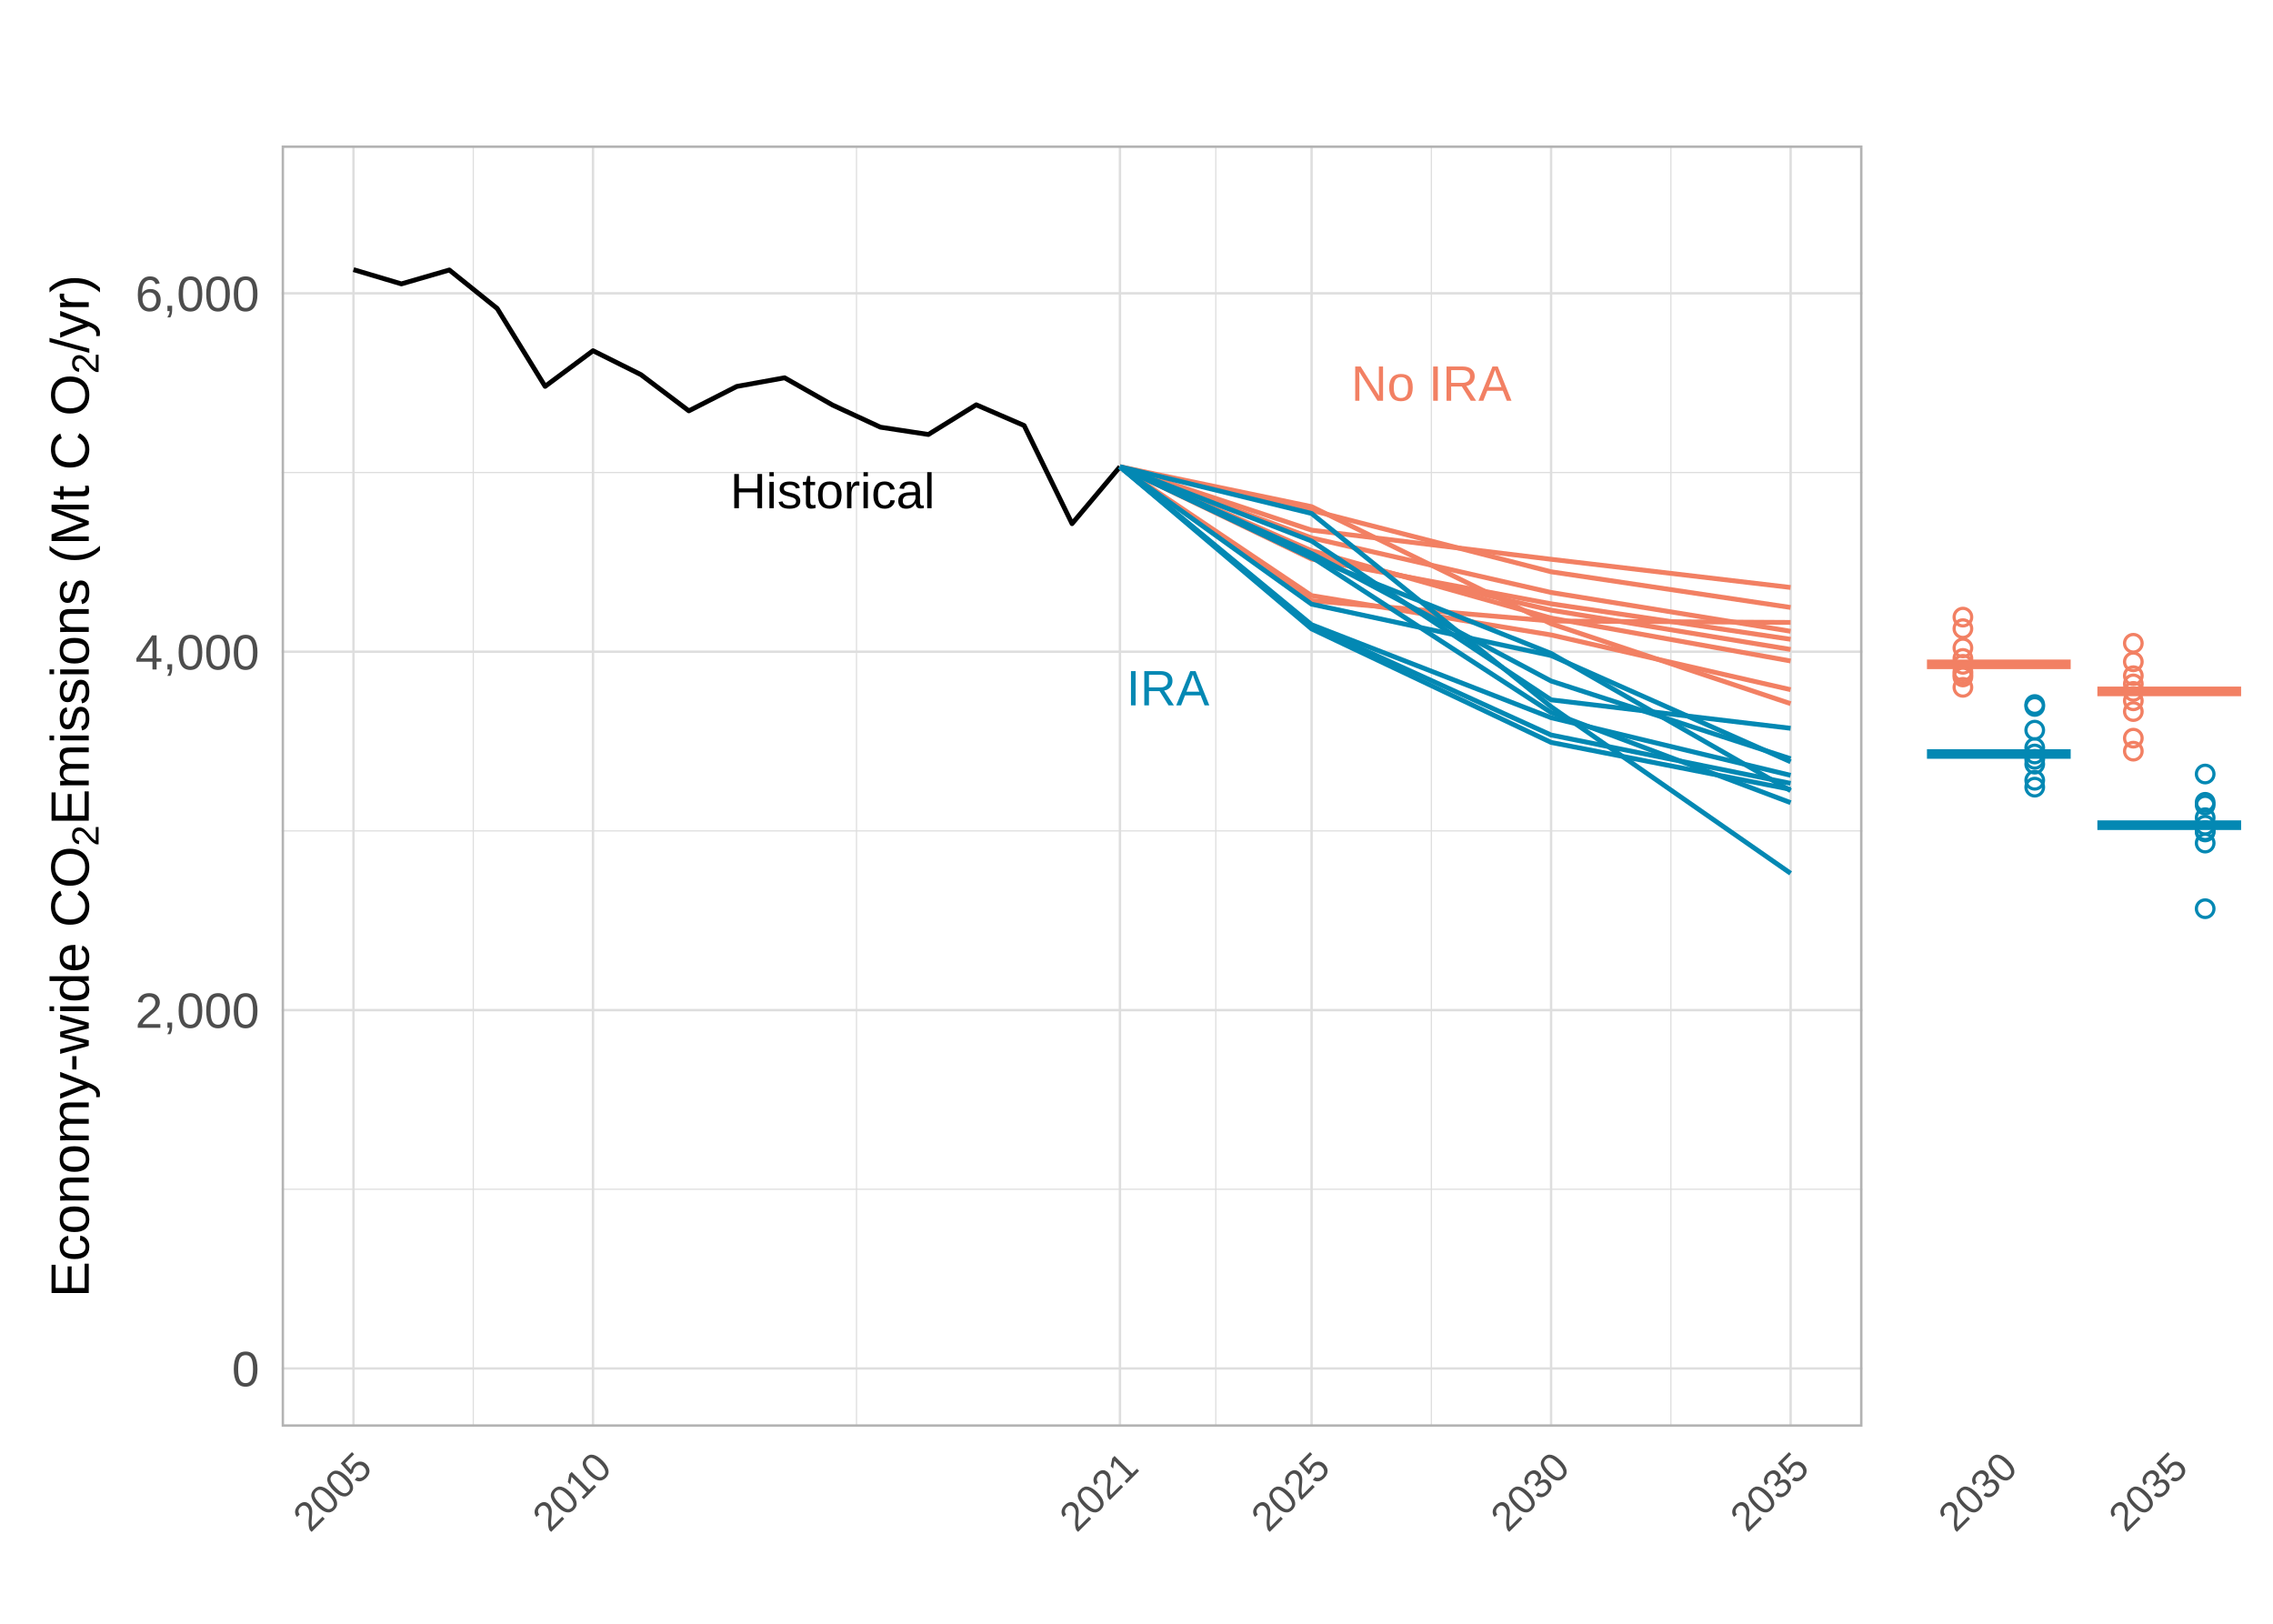
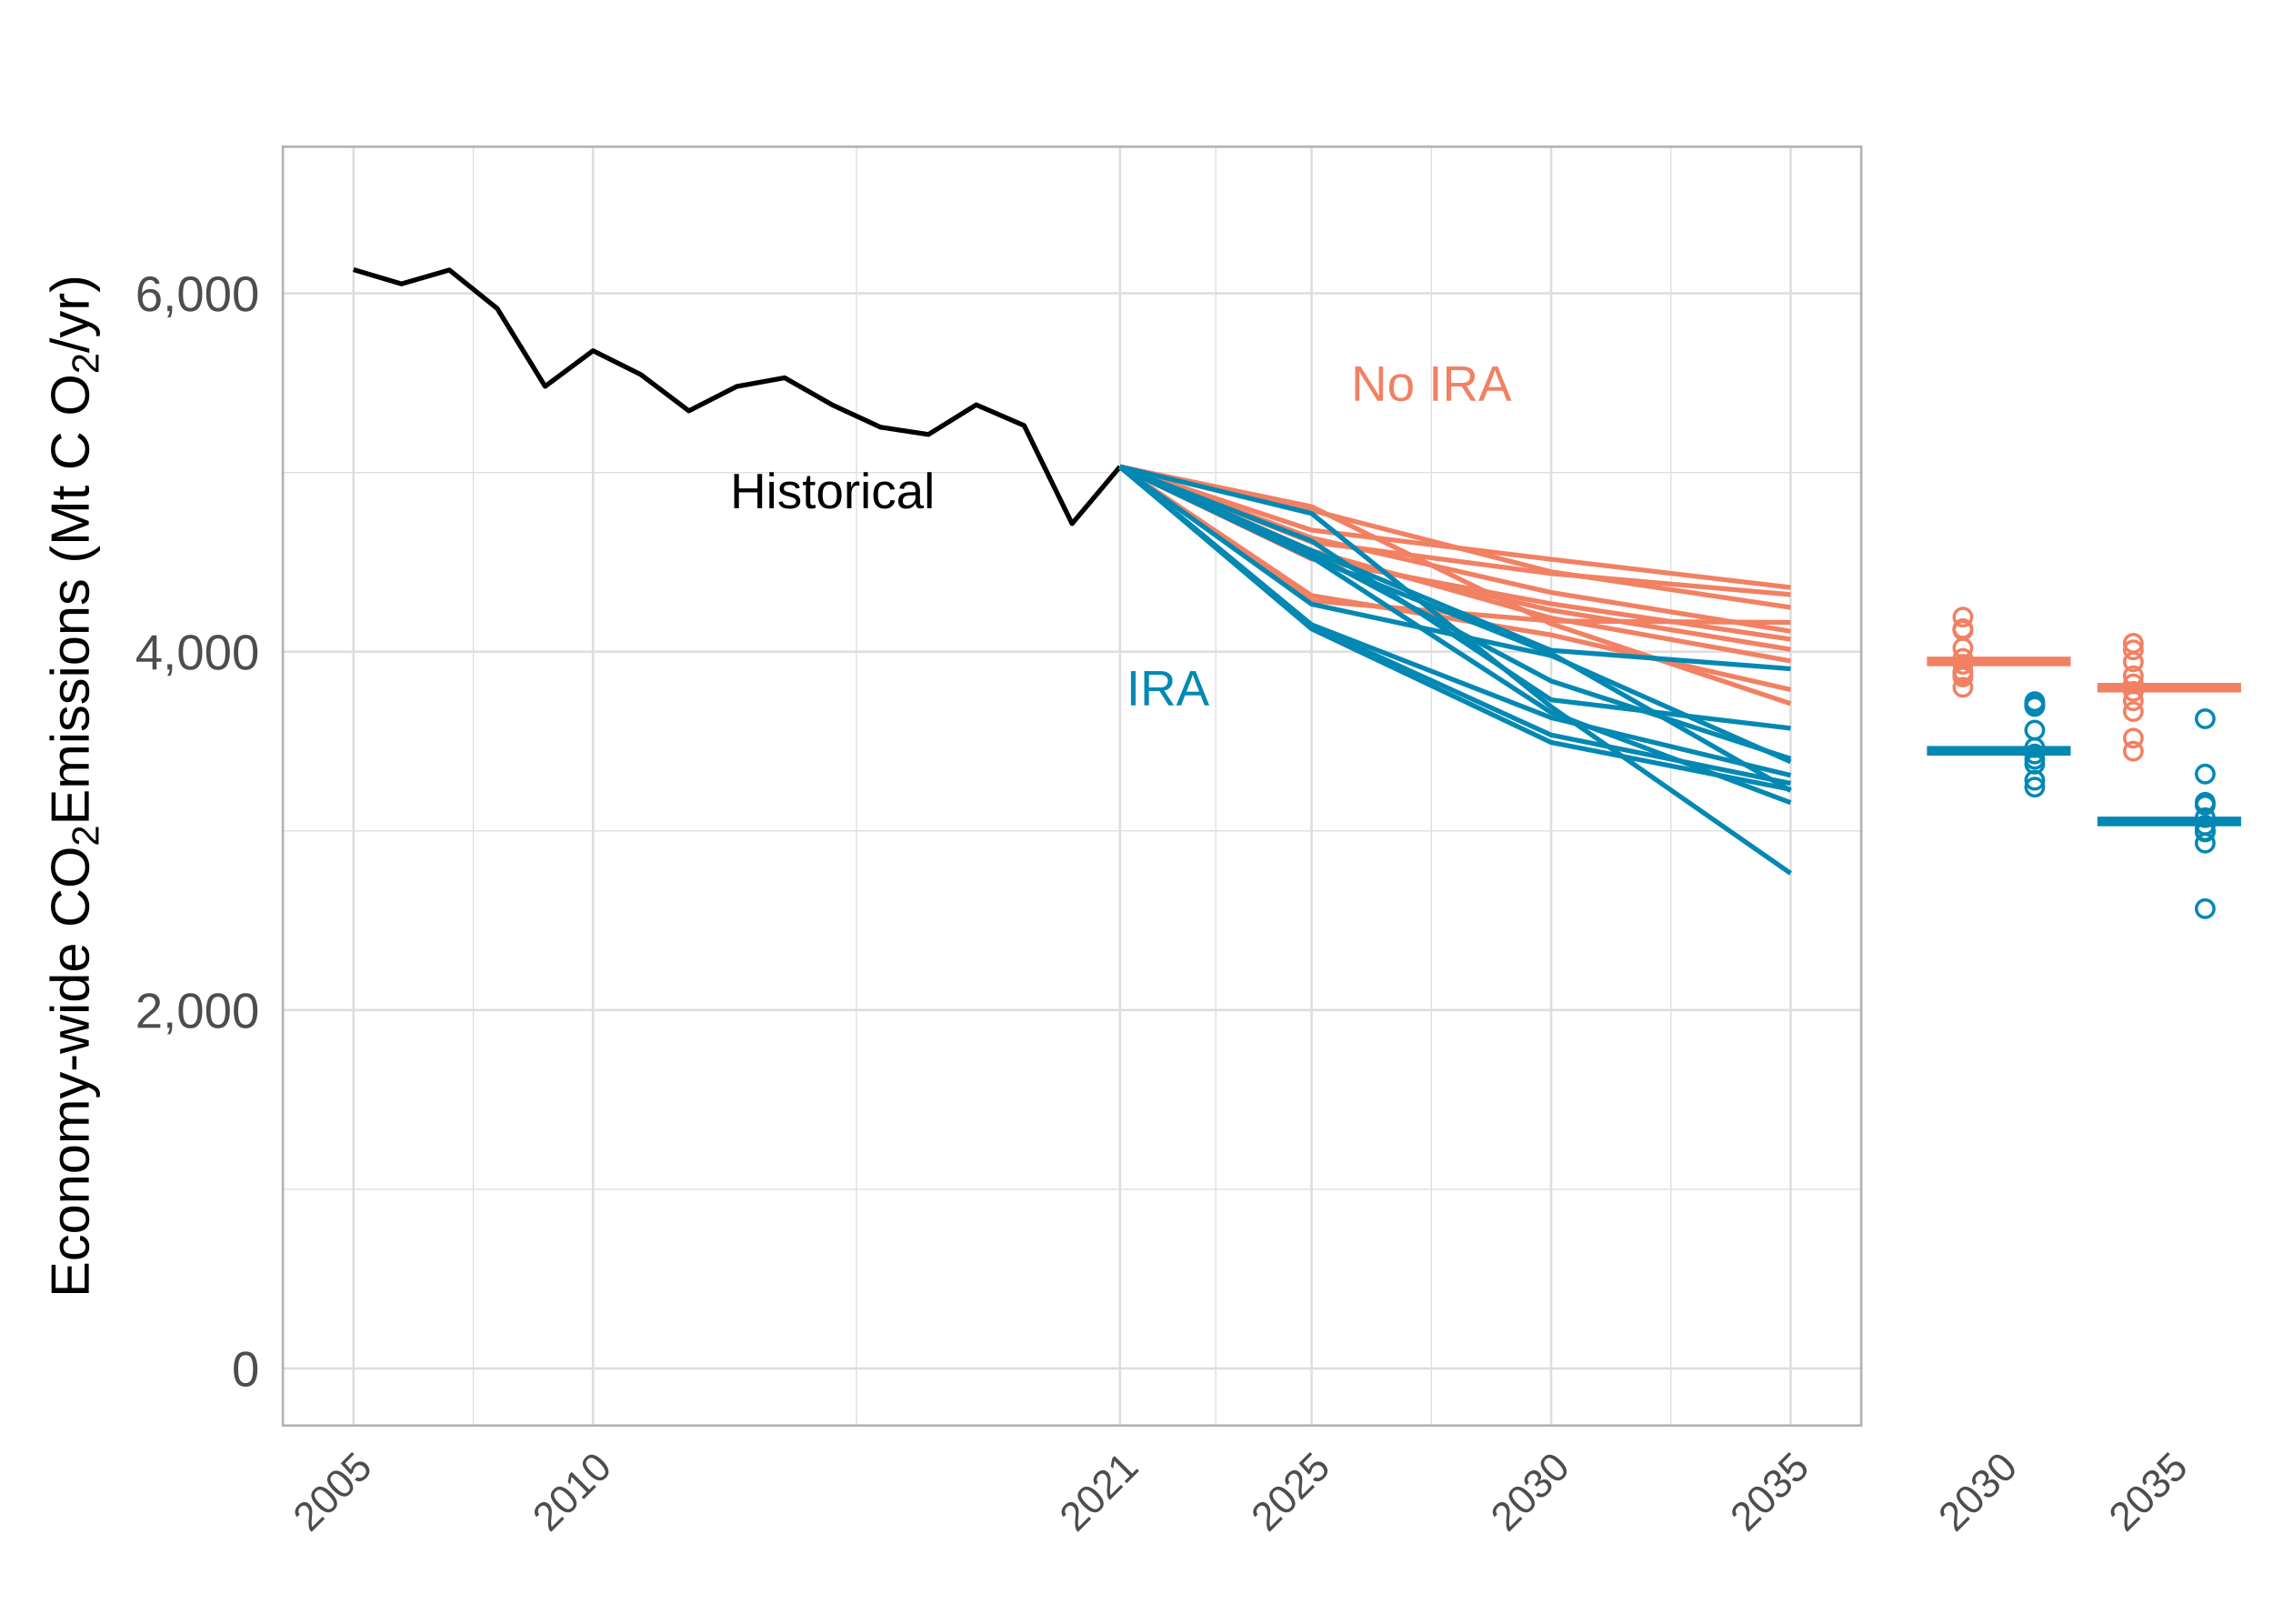
<svg xmlns="http://www.w3.org/2000/svg" class="svglite" width="504.00pt" height="360.00pt" viewBox="0 0 504.00 360.00">
  <defs>
    <style type="text/css">
    .svglite line, .svglite polyline, .svglite polygon, .svglite path, .svglite rect, .svglite circle {
      fill: none;
      stroke: #000000;
      stroke-linecap: round;
      stroke-linejoin: round;
      stroke-miterlimit: 10.00;
    }
    .svglite text {
      white-space: pre;
    }
  </style>
  </defs>
  <rect width="100%" height="100%" style="stroke: none; fill: #FFFFFF;" />
  <defs>
    <clipPath id="cpMC4wMHw1MDQuMDB8MC4wMHwzNjAuMDA=">
      <rect x="0.00" y="0.00" width="504.00" height="360.00" />
    </clipPath>
  </defs>
  <g clip-path="url(#cpMC4wMHw1MDQuMDB8MC4wMHwzNjAuMDA=)">
    <rect x="0.00" y="0.00" width="504.00" height="360.00" style="stroke-width: 1.07; stroke: #FFFFFF; fill: #FFFFFF;" />
  </g>
  <defs>
    <clipPath id="cpNS40OHw0MjIuOTR8NS40OHwzNTQuNTI=">
      <rect x="5.48" y="5.48" width="417.46" height="349.04" />
    </clipPath>
  </defs>
  <g clip-path="url(#cpNS40OHw0MjIuOTR8NS40OHwzNTQuNTI=)">
    <rect x="5.48" y="5.48" width="417.46" height="349.04" style="stroke-width: 1.07; stroke: #FFFFFF; fill: #FFFFFF;" />
  </g>
  <g clip-path="url(#cpMC4wMHw1MDQuMDB8MC4wMHwzNjAuMDA=)">
</g>
  <defs>
    <clipPath id="cpNjIuNDV8NDEyLjk3fDMyLjI2fDMxNi4zMg==">
      <rect x="62.45" y="32.26" width="350.52" height="284.06" />
    </clipPath>
  </defs>
  <g clip-path="url(#cpNjIuNDV8NDEyLjk3fDMyLjI2fDMxNi4zMg==)">
    <rect x="62.45" y="32.26" width="350.52" height="284.06" style="stroke-width: 1.07; stroke: none; fill: #FFFFFF;" />
    <polyline points="62.45,263.67 412.97,263.67 " style="stroke-width: 0.27; stroke: #DEDEDE; stroke-linecap: butt;" />
    <polyline points="62.45,184.22 412.97,184.22 " style="stroke-width: 0.27; stroke: #DEDEDE; stroke-linecap: butt;" />
    <polyline points="62.45,104.76 412.97,104.76 " style="stroke-width: 0.27; stroke: #DEDEDE; stroke-linecap: butt;" />
    <polyline points="104.94,316.32 104.94,32.26 " style="stroke-width: 0.27; stroke: #DEDEDE; stroke-linecap: butt;" />
    <polyline points="189.91,316.32 189.91,32.26 " style="stroke-width: 0.27; stroke: #DEDEDE; stroke-linecap: butt;" />
    <polyline points="269.58,316.32 269.58,32.26 " style="stroke-width: 0.27; stroke: #DEDEDE; stroke-linecap: butt;" />
    <polyline points="317.38,316.32 317.38,32.26 " style="stroke-width: 0.27; stroke: #DEDEDE; stroke-linecap: butt;" />
    <polyline points="370.49,316.32 370.49,32.26 " style="stroke-width: 0.27; stroke: #DEDEDE; stroke-linecap: butt;" />
    <polyline points="62.45,303.40 412.97,303.40 " style="stroke-width: 0.53; stroke: #DEDEDE; stroke-linecap: butt;" />
    <polyline points="62.45,223.95 412.97,223.95 " style="stroke-width: 0.53; stroke: #DEDEDE; stroke-linecap: butt;" />
    <polyline points="62.45,144.49 412.97,144.49 " style="stroke-width: 0.53; stroke: #DEDEDE; stroke-linecap: butt;" />
    <polyline points="62.45,65.03 412.97,65.03 " style="stroke-width: 0.53; stroke: #DEDEDE; stroke-linecap: butt;" />
    <polyline points="78.38,316.32 78.38,32.26 " style="stroke-width: 0.53; stroke: #DEDEDE; stroke-linecap: butt;" />
    <polyline points="131.49,316.32 131.49,32.26 " style="stroke-width: 0.53; stroke: #DEDEDE; stroke-linecap: butt;" />
    <polyline points="248.33,316.32 248.33,32.26 " style="stroke-width: 0.53; stroke: #DEDEDE; stroke-linecap: butt;" />
    <polyline points="290.82,316.32 290.82,32.26 " style="stroke-width: 0.53; stroke: #DEDEDE; stroke-linecap: butt;" />
    <polyline points="343.93,316.32 343.93,32.26 " style="stroke-width: 0.53; stroke: #DEDEDE; stroke-linecap: butt;" />
    <polyline points="397.04,316.32 397.04,32.26 " style="stroke-width: 0.53; stroke: #DEDEDE; stroke-linecap: butt;" />
    <polyline points="78.38,59.78 89.00,62.94 99.63,59.86 110.25,68.40 120.87,85.66 131.49,77.76 142.11,83.06 152.74,91.09 163.36,85.68 173.98,83.76 184.60,89.80 195.22,94.71 205.85,96.33 216.47,89.75 227.09,94.35 237.71,116.10 248.33,103.48 " style="stroke-width: 1.07; stroke-linecap: butt;" />
    <polyline points="248.33,103.48 290.82,123.03 343.93,135.28 397.04,143.99 " style="stroke-width: 1.07; stroke: #F28063; stroke-linecap: butt;" />
    <polyline points="248.33,103.48 290.82,113.15 343.93,126.77 397.04,134.68 " style="stroke-width: 1.07; stroke: #F28063; stroke-linecap: butt;" />
    <polyline points="248.33,103.48 290.82,117.54 343.93,124.00 397.04,130.25 " style="stroke-width: 1.07; stroke: #F28063; stroke-linecap: butt;" />
    <polyline points="248.33,103.48 290.82,132.05 343.93,140.77 397.04,152.91 " style="stroke-width: 1.07; stroke: #F28063; stroke-linecap: butt;" />
    <polyline points="248.33,103.48 290.82,133.19 343.93,137.69 397.04,138.00 " style="stroke-width: 1.07; stroke: #F28063; stroke-linecap: butt;" />
    <polyline points="248.33,103.48 290.82,123.95 343.93,133.87 397.04,141.74 " style="stroke-width: 1.07; stroke: #F28063; stroke-linecap: butt;" />
    <polyline points="248.33,103.48 290.82,119.26 343.93,131.36 397.04,139.96 " style="stroke-width: 1.07; stroke: #F28063; stroke-linecap: butt;" />
    <polyline points="248.33,103.48 290.82,122.09 343.93,137.03 397.04,146.55 " style="stroke-width: 1.07; stroke: #F28063; stroke-linecap: butt;" />
    <polyline points="248.33,103.48 290.82,112.33 343.93,138.29 397.04,156.01 " style="stroke-width: 1.07; stroke: #F28063; stroke-linecap: butt;" />
+     <polyline points="248.33,103.48 290.82,120.19 343.93,127.16 397.04,131.83 " style="stroke-width: 1.07; stroke: #F28063; stroke-linecap: butt;" />
    <polyline points="248.33,103.48 290.82,139.43 343.93,164.60 397.04,175.01 " style="stroke-width: 1.07; stroke: #0388B3; stroke-linecap: butt;" />
    <polyline points="248.33,103.48 290.82,123.50 343.93,157.96 397.04,177.96 " style="stroke-width: 1.07; stroke: #0388B3; stroke-linecap: butt;" />
    <polyline points="248.33,103.48 290.82,138.80 343.93,162.96 397.04,173.68 " style="stroke-width: 1.07; stroke: #0388B3; stroke-linecap: butt;" />
    <polyline points="248.33,103.48 290.82,138.50 343.93,159.12 397.04,171.90 " style="stroke-width: 1.07; stroke: #0388B3; stroke-linecap: butt;" />
    <polyline points="248.33,103.48 290.82,133.95 343.93,145.34 397.04,168.90 " style="stroke-width: 1.07; stroke: #0388B3; stroke-linecap: butt;" />
    <polyline points="248.33,103.48 290.82,119.95 343.93,155.16 397.04,161.47 " style="stroke-width: 1.07; stroke: #0388B3; stroke-linecap: butt;" />
    <polyline points="248.33,103.48 290.82,122.72 343.93,150.99 397.04,168.22 " style="stroke-width: 1.07; stroke: #0388B3; stroke-linecap: butt;" />
    <polyline points="248.33,103.48 290.82,123.70 343.93,144.87 397.04,175.30 " style="stroke-width: 1.07; stroke: #0388B3; stroke-linecap: butt;" />
    <polyline points="248.33,103.48 290.82,113.84 343.93,156.69 397.04,193.63 " style="stroke-width: 1.07; stroke: #0388B3; stroke-linecap: butt;" />
+     <polyline points="248.33,103.48 290.82,122.08 343.93,144.19 397.04,148.28 " style="stroke-width: 1.07; stroke: #0388B3; stroke-linecap: butt;" />
    <text x="184.60" y="112.68" text-anchor="middle" style="font-size: 11.04px; font-family: &quot;Arial&quot;;" textLength="45.35px" lengthAdjust="spacingAndGlyphs">Historical</text>
    <text x="317.38" y="88.85" text-anchor="middle" style="font-size: 11.04px;fill: #F28063; font-family: &quot;Arial&quot;;" textLength="35.55px" lengthAdjust="spacingAndGlyphs">No IRA</text>
    <text x="258.96" y="156.38" text-anchor="middle" style="font-size: 11.04px;fill: #0388B3; font-family: &quot;Arial&quot;;" textLength="18.39px" lengthAdjust="spacingAndGlyphs">IRA</text>
    <rect x="62.45" y="32.26" width="350.52" height="284.06" style="stroke-width: 1.07; stroke: #B3B3B3;" />
  </g>
  <g clip-path="url(#cpMC4wMHw1MDQuMDB8MC4wMHwzNjAuMDA=)">
    <text x="57.52" y="307.34" text-anchor="end" style="font-size: 11.00px;fill: #4D4D4D; font-family: &quot;Arial&quot;;" textLength="6.12px" lengthAdjust="spacingAndGlyphs">0</text>
    <text x="57.52" y="227.88" text-anchor="end" style="font-size: 11.00px;fill: #4D4D4D; font-family: &quot;Arial&quot;;" textLength="27.54px" lengthAdjust="spacingAndGlyphs">2,000</text>
    <text x="57.52" y="148.43" text-anchor="end" style="font-size: 11.00px;fill: #4D4D4D; font-family: &quot;Arial&quot;;" textLength="27.54px" lengthAdjust="spacingAndGlyphs">4,000</text>
    <text x="57.52" y="68.97" text-anchor="end" style="font-size: 11.00px;fill: #4D4D4D; font-family: &quot;Arial&quot;;" textLength="27.54px" lengthAdjust="spacingAndGlyphs">6,000</text>
    <text transform="translate(82.94,325.80) rotate(-45)" text-anchor="end" style="font-size: 9.00px;fill: #4D4D4D; font-family: &quot;Arial&quot;;" textLength="20.02px" lengthAdjust="spacingAndGlyphs">2005</text>
    <text transform="translate(136.05,325.80) rotate(-45)" text-anchor="end" style="font-size: 9.00px;fill: #4D4D4D; font-family: &quot;Arial&quot;;" textLength="20.02px" lengthAdjust="spacingAndGlyphs">2010</text>
    <text transform="translate(252.89,325.80) rotate(-45)" text-anchor="end" style="font-size: 9.00px;fill: #4D4D4D; font-family: &quot;Arial&quot;;" textLength="20.02px" lengthAdjust="spacingAndGlyphs">2021</text>
    <text transform="translate(295.38,325.80) rotate(-45)" text-anchor="end" style="font-size: 9.00px;fill: #4D4D4D; font-family: &quot;Arial&quot;;" textLength="20.02px" lengthAdjust="spacingAndGlyphs">2025</text>
    <text transform="translate(348.49,325.80) rotate(-45)" text-anchor="end" style="font-size: 9.00px;fill: #4D4D4D; font-family: &quot;Arial&quot;;" textLength="20.02px" lengthAdjust="spacingAndGlyphs">2030</text>
    <text transform="translate(401.60,325.80) rotate(-45)" text-anchor="end" style="font-size: 9.00px;fill: #4D4D4D; font-family: &quot;Arial&quot;;" textLength="20.02px" lengthAdjust="spacingAndGlyphs">2035</text>
    <text transform="translate(19.68,287.66) rotate(-90)" style="font-size: 12.00px; font-family: &quot;Arial&quot;;" textLength="90.72px" lengthAdjust="spacingAndGlyphs">Economy-wide C</text>
    <text transform="translate(19.68,196.94) rotate(-90)" style="font-size: 12.00px; font-family: &quot;Arial&quot;;" textLength="9.34px" lengthAdjust="spacingAndGlyphs">O</text>
    <text transform="translate(21.86,187.61) rotate(-90)" style="font-size: 8.40px; font-family: &quot;Arial&quot;;" textLength="4.67px" lengthAdjust="spacingAndGlyphs">2</text>
    <text transform="translate(19.68,182.94) rotate(-90)" style="font-size: 12.00px; font-family: &quot;Arial&quot;;" textLength="90.70px" lengthAdjust="spacingAndGlyphs"> Emissions (Mt C</text>
    <text transform="translate(19.68,92.24) rotate(-90)" style="font-size: 12.00px; font-family: &quot;Arial&quot;;" textLength="9.34px" lengthAdjust="spacingAndGlyphs">O</text>
    <text transform="translate(21.86,82.90) rotate(-90)" style="font-size: 8.40px; font-family: &quot;Arial&quot;;" textLength="4.67px" lengthAdjust="spacingAndGlyphs">2</text>
    <text transform="translate(19.68,78.24) rotate(-90)" style="font-size: 12.00px; font-family: &quot;Arial&quot;;" textLength="17.33px" lengthAdjust="spacingAndGlyphs">/yr)</text>
  </g>
  <defs>
    <clipPath id="cpNDIyLjk0fDQ2MC43M3w1LjQ4fDM1NC41Mg==">
      <rect x="422.94" y="5.48" width="37.79" height="349.04" />
    </clipPath>
  </defs>
  <g clip-path="url(#cpNDIyLjk0fDQ2MC43M3w1LjQ4fDM1NC41Mg==)">
    <rect x="422.94" y="5.48" width="37.79" height="349.04" style="stroke-width: 1.07; stroke: #FFFFFF; fill: #FFFFFF;" />
  </g>
  <g clip-path="url(#cpMC4wMHw1MDQuMDB8MC4wMHwzNjAuMDA=)">
</g>
  <defs>
    <clipPath id="cpNDI1LjY4fDQ2MC43M3wzMi4yNnwzMTYuMzI=">
      <rect x="425.68" y="32.26" width="35.05" height="284.06" />
    </clipPath>
  </defs>
  <g clip-path="url(#cpNDI1LjY4fDQ2MC43M3wzMi4yNnwzMTYuMzI=)">
    <rect x="425.68" y="32.26" width="35.05" height="284.06" style="stroke-width: 1.07; stroke: none; fill: #FFFFFF;" />
    <circle cx="451.17" cy="168.35" r="1.95" style="stroke-width: 0.71; stroke: #0388B3;" />
    <circle cx="435.24" cy="139.38" r="1.95" style="stroke-width: 0.71; stroke: #F28063;" />
    <circle cx="451.17" cy="172.99" r="1.95" style="stroke-width: 0.71; stroke: #0388B3;" />
    <circle cx="435.24" cy="136.82" r="1.95" style="stroke-width: 0.71; stroke: #F28063;" />
    <circle cx="451.17" cy="169.42" r="1.95" style="stroke-width: 0.71; stroke: #0388B3;" />
    <circle cx="435.24" cy="152.39" r="1.95" style="stroke-width: 0.71; stroke: #F28063;" />
    <circle cx="451.17" cy="156.63" r="1.95" style="stroke-width: 0.71; stroke: #0388B3;" />
    <circle cx="435.24" cy="149.52" r="1.95" style="stroke-width: 0.71; stroke: #F28063;" />
+     <circle cx="451.17" cy="155.56" r="1.95" style="stroke-width: 0.71; stroke: #0388B3;" />
+     <circle cx="435.24" cy="139.75" r="1.95" style="stroke-width: 0.71; stroke: #F28063;" />
    <circle cx="451.17" cy="165.75" r="1.95" style="stroke-width: 0.71; stroke: #0388B3;" />
    <circle cx="435.24" cy="145.98" r="1.95" style="stroke-width: 0.71; stroke: #F28063;" />
    <circle cx="451.17" cy="167.17" r="1.95" style="stroke-width: 0.71; stroke: #0388B3;" />
    <circle cx="435.24" cy="150.09" r="1.95" style="stroke-width: 0.71; stroke: #F28063;" />
    <circle cx="451.17" cy="174.52" r="1.95" style="stroke-width: 0.71; stroke: #0388B3;" />
    <circle cx="435.24" cy="147.29" r="1.95" style="stroke-width: 0.71; stroke: #F28063;" />
    <circle cx="451.17" cy="161.88" r="1.95" style="stroke-width: 0.71; stroke: #0388B3;" />
    <circle cx="435.24" cy="143.65" r="1.95" style="stroke-width: 0.71; stroke: #F28063;" />
    <circle cx="451.17" cy="156.20" r="1.95" style="stroke-width: 0.71; stroke: #0388B3;" />
    <circle cx="435.24" cy="148.91" r="1.95" style="stroke-width: 0.71; stroke: #F28063;" />
-     <line x1="427.27" y1="147.29" x2="459.14" y2="147.29" style="stroke-width: 2.13; stroke: #F28063; stroke-linecap: butt;" />
-     <line x1="427.27" y1="167.17" x2="459.14" y2="167.17" style="stroke-width: 2.13; stroke: #0388B3; stroke-linecap: butt;" />
+     <line x1="427.27" y1="146.64" x2="459.14" y2="146.64" style="stroke-width: 2.13; stroke: #F28063; stroke-linecap: butt;" />
+     <line x1="427.27" y1="166.46" x2="459.14" y2="166.46" style="stroke-width: 2.13; stroke: #0388B3; stroke-linecap: butt;" />
  </g>
  <g clip-path="url(#cpMC4wMHw1MDQuMDB8MC4wMHwzNjAuMDA=)">
    <text transform="translate(447.76,325.80) rotate(-45)" text-anchor="end" style="font-size: 9.00px;fill: #4D4D4D; font-family: &quot;Arial&quot;;" textLength="20.02px" lengthAdjust="spacingAndGlyphs">2030</text>
  </g>
  <defs>
    <clipPath id="cpNDYwLjczfDQ5OC41Mnw1LjQ4fDM1NC41Mg==">
      <rect x="460.73" y="5.48" width="37.79" height="349.04" />
    </clipPath>
  </defs>
  <g clip-path="url(#cpNDYwLjczfDQ5OC41Mnw1LjQ4fDM1NC41Mg==)">
    <rect x="460.73" y="5.48" width="37.79" height="349.04" style="stroke-width: 1.07; stroke: #FFFFFF; fill: #FFFFFF;" />
  </g>
  <g clip-path="url(#cpMC4wMHw1MDQuMDB8MC4wMHwzNjAuMDA=)">
</g>
  <defs>
    <clipPath id="cpNDYzLjQ3fDQ5OC41MnwzMi4yNnwzMTYuMzI=">
      <rect x="463.47" y="32.26" width="35.05" height="284.06" />
    </clipPath>
  </defs>
  <g clip-path="url(#cpNDYzLjQ3fDQ5OC41MnwzMi4yNnwzMTYuMzI=)">
    <rect x="463.47" y="32.26" width="35.05" height="284.06" style="stroke-width: 1.07; stroke: none; fill: #FFFFFF;" />
    <circle cx="488.96" cy="186.92" r="1.95" style="stroke-width: 0.71; stroke: #0388B3;" />
    <circle cx="473.03" cy="146.73" r="1.95" style="stroke-width: 0.71; stroke: #F28063;" />
    <circle cx="488.96" cy="182.95" r="1.95" style="stroke-width: 0.71; stroke: #0388B3;" />
    <circle cx="473.03" cy="142.62" r="1.95" style="stroke-width: 0.71; stroke: #F28063;" />
    <circle cx="488.96" cy="181.29" r="1.95" style="stroke-width: 0.71; stroke: #0388B3;" />
    <circle cx="473.03" cy="163.66" r="1.95" style="stroke-width: 0.71; stroke: #F28063;" />
    <circle cx="488.96" cy="178.50" r="1.95" style="stroke-width: 0.71; stroke: #0388B3;" />
    <circle cx="473.03" cy="149.81" r="1.95" style="stroke-width: 0.71; stroke: #F28063;" />
+     <circle cx="488.96" cy="159.36" r="1.95" style="stroke-width: 0.71; stroke: #0388B3;" />
+     <circle cx="473.03" cy="144.09" r="1.95" style="stroke-width: 0.71; stroke: #F28063;" />
    <circle cx="488.96" cy="171.61" r="1.95" style="stroke-width: 0.71; stroke: #0388B3;" />
    <circle cx="473.03" cy="153.29" r="1.95" style="stroke-width: 0.71; stroke: #F28063;" />
    <circle cx="488.96" cy="201.47" r="1.95" style="stroke-width: 0.71; stroke: #0388B3;" />
    <circle cx="473.03" cy="166.54" r="1.95" style="stroke-width: 0.71; stroke: #F28063;" />
    <circle cx="488.96" cy="184.18" r="1.95" style="stroke-width: 0.71; stroke: #0388B3;" />
    <circle cx="473.03" cy="155.38" r="1.95" style="stroke-width: 0.71; stroke: #F28063;" />
    <circle cx="488.96" cy="177.88" r="1.95" style="stroke-width: 0.71; stroke: #0388B3;" />
    <circle cx="473.03" cy="151.63" r="1.95" style="stroke-width: 0.71; stroke: #F28063;" />
    <circle cx="488.96" cy="184.45" r="1.95" style="stroke-width: 0.71; stroke: #0388B3;" />
    <circle cx="473.03" cy="157.76" r="1.95" style="stroke-width: 0.71; stroke: #F28063;" />
-     <line x1="465.06" y1="153.29" x2="496.93" y2="153.29" style="stroke-width: 2.13; stroke: #F28063; stroke-linecap: butt;" />
-     <line x1="465.06" y1="182.95" x2="496.93" y2="182.95" style="stroke-width: 2.13; stroke: #0388B3; stroke-linecap: butt;" />
+     <line x1="465.06" y1="152.46" x2="496.93" y2="152.46" style="stroke-width: 2.13; stroke: #F28063; stroke-linecap: butt;" />
+     <line x1="465.06" y1="182.12" x2="496.93" y2="182.12" style="stroke-width: 2.13; stroke: #0388B3; stroke-linecap: butt;" />
  </g>
  <g clip-path="url(#cpMC4wMHw1MDQuMDB8MC4wMHwzNjAuMDA=)">
    <text transform="translate(485.55,325.80) rotate(-45)" text-anchor="end" style="font-size: 9.00px;fill: #4D4D4D; font-family: &quot;Arial&quot;;" textLength="20.02px" lengthAdjust="spacingAndGlyphs">2035</text>
  </g>
</svg>
